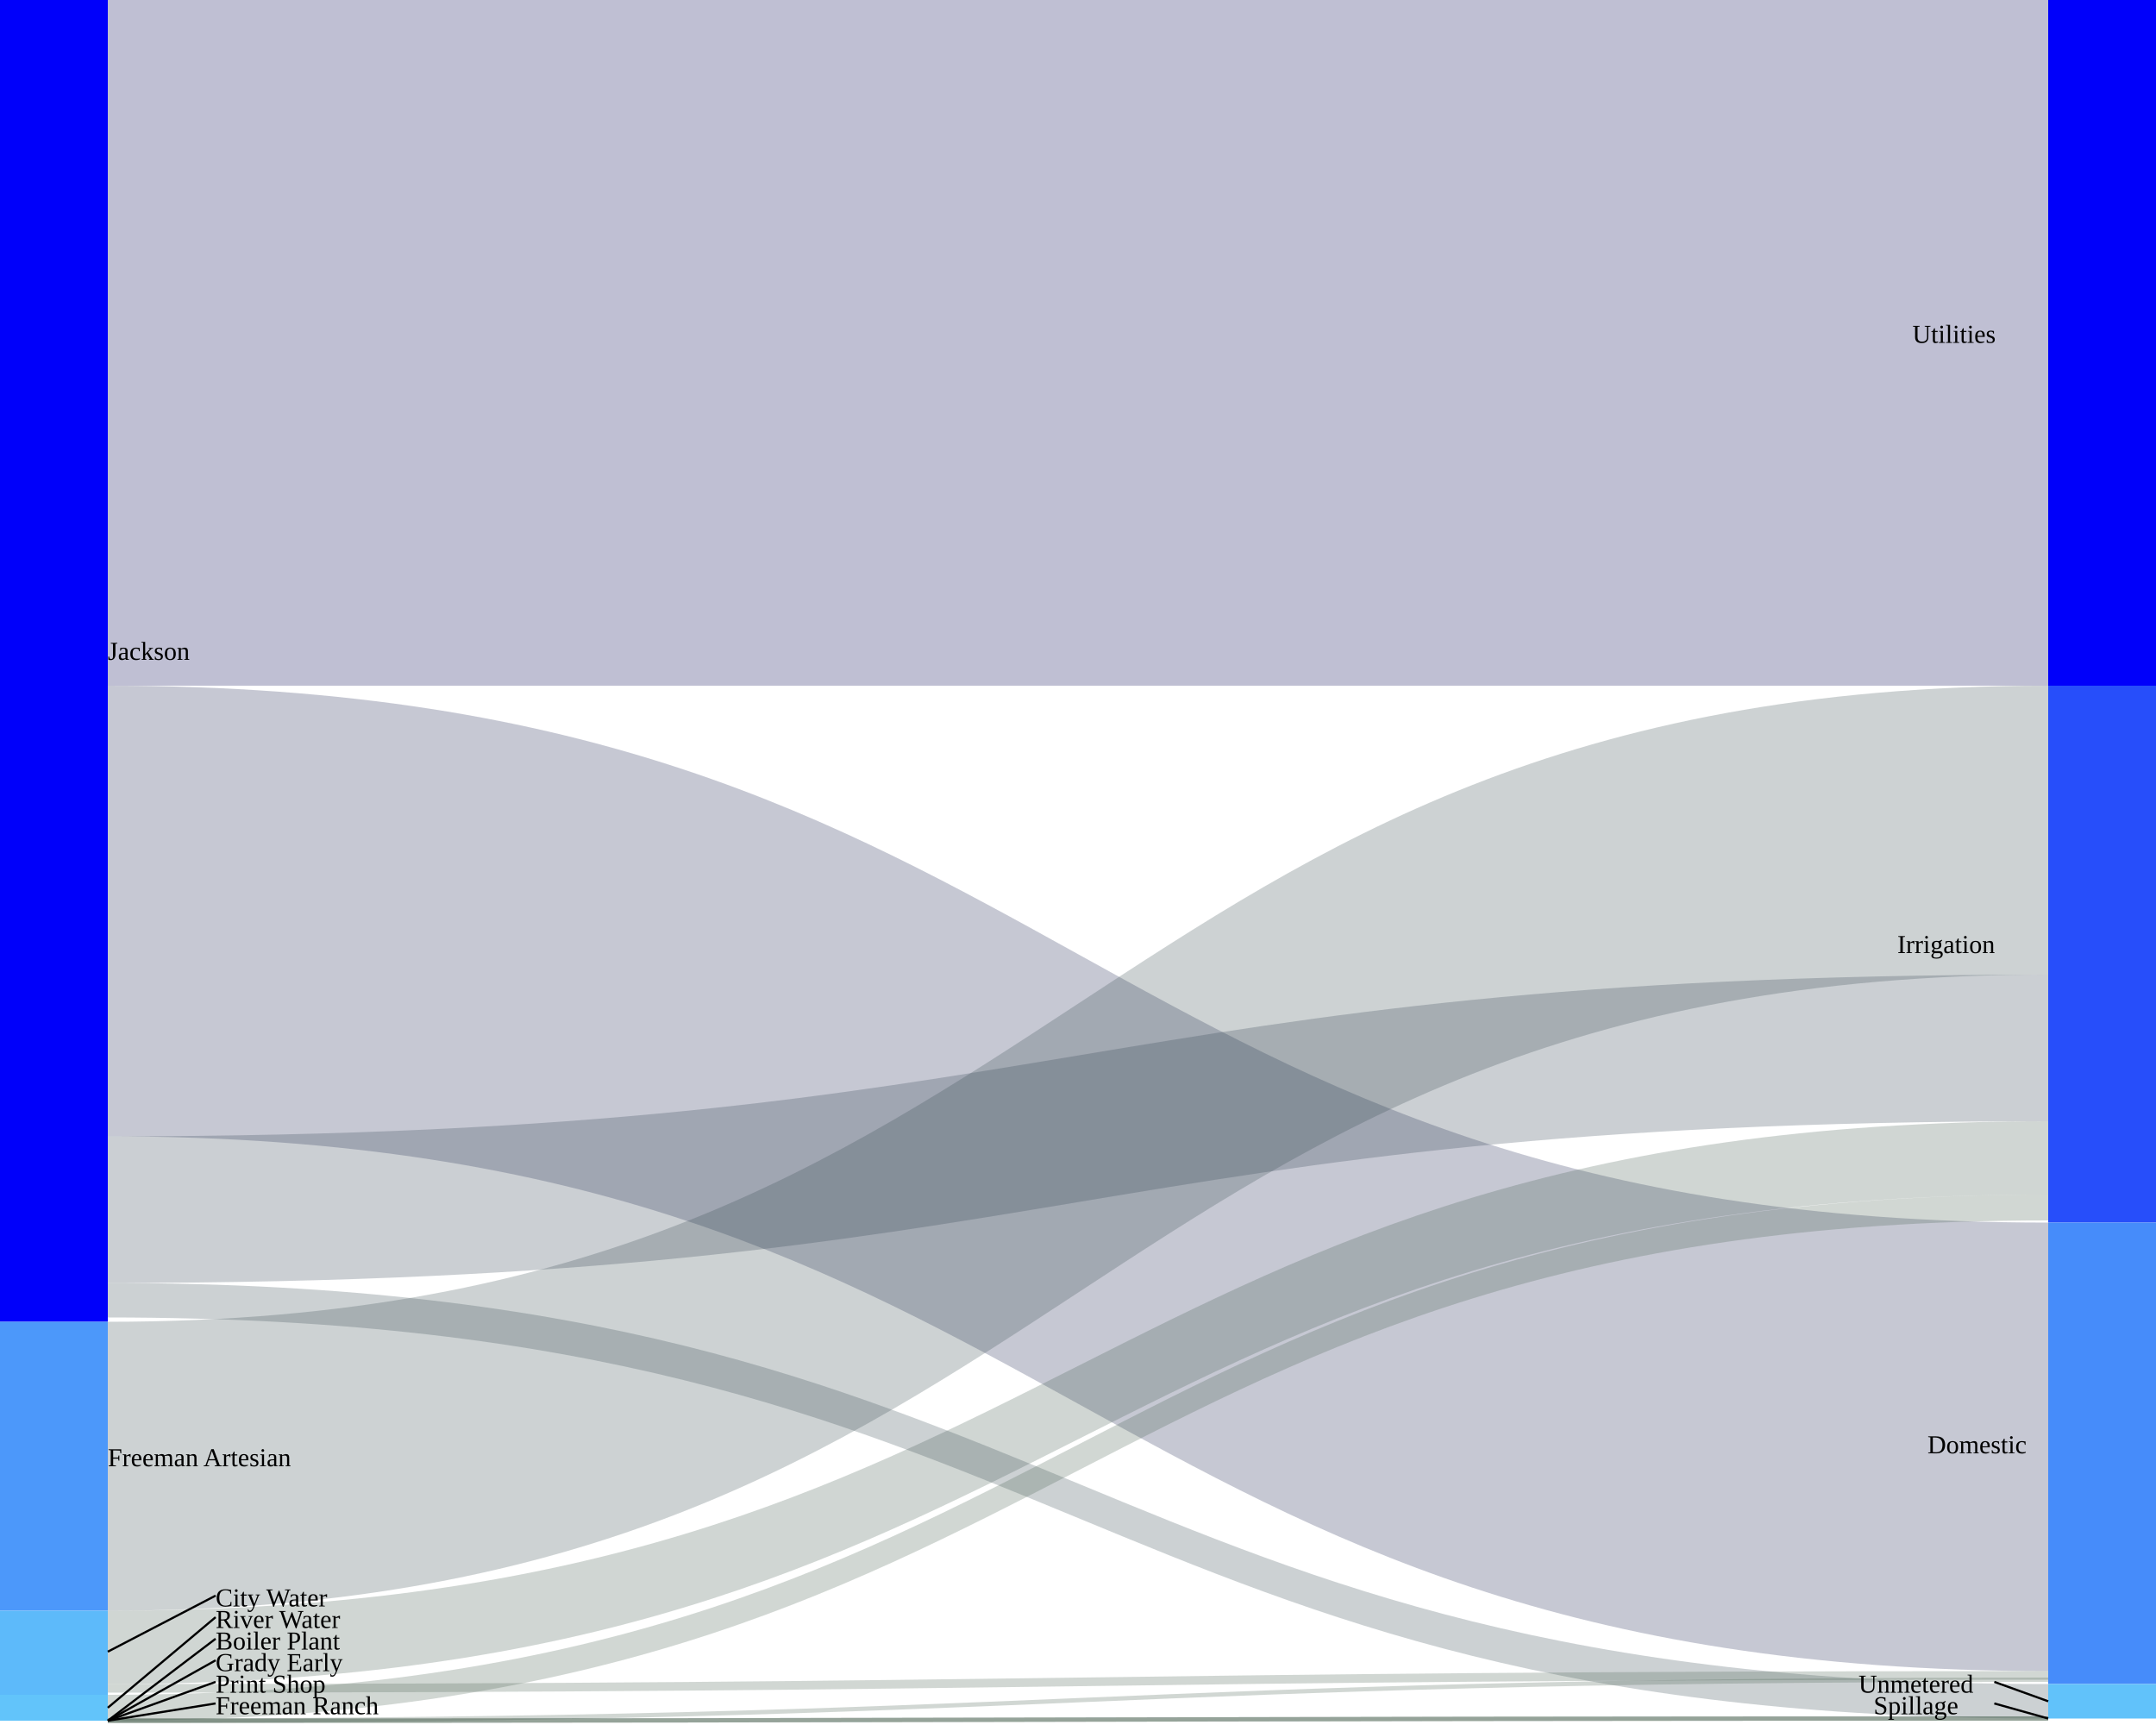
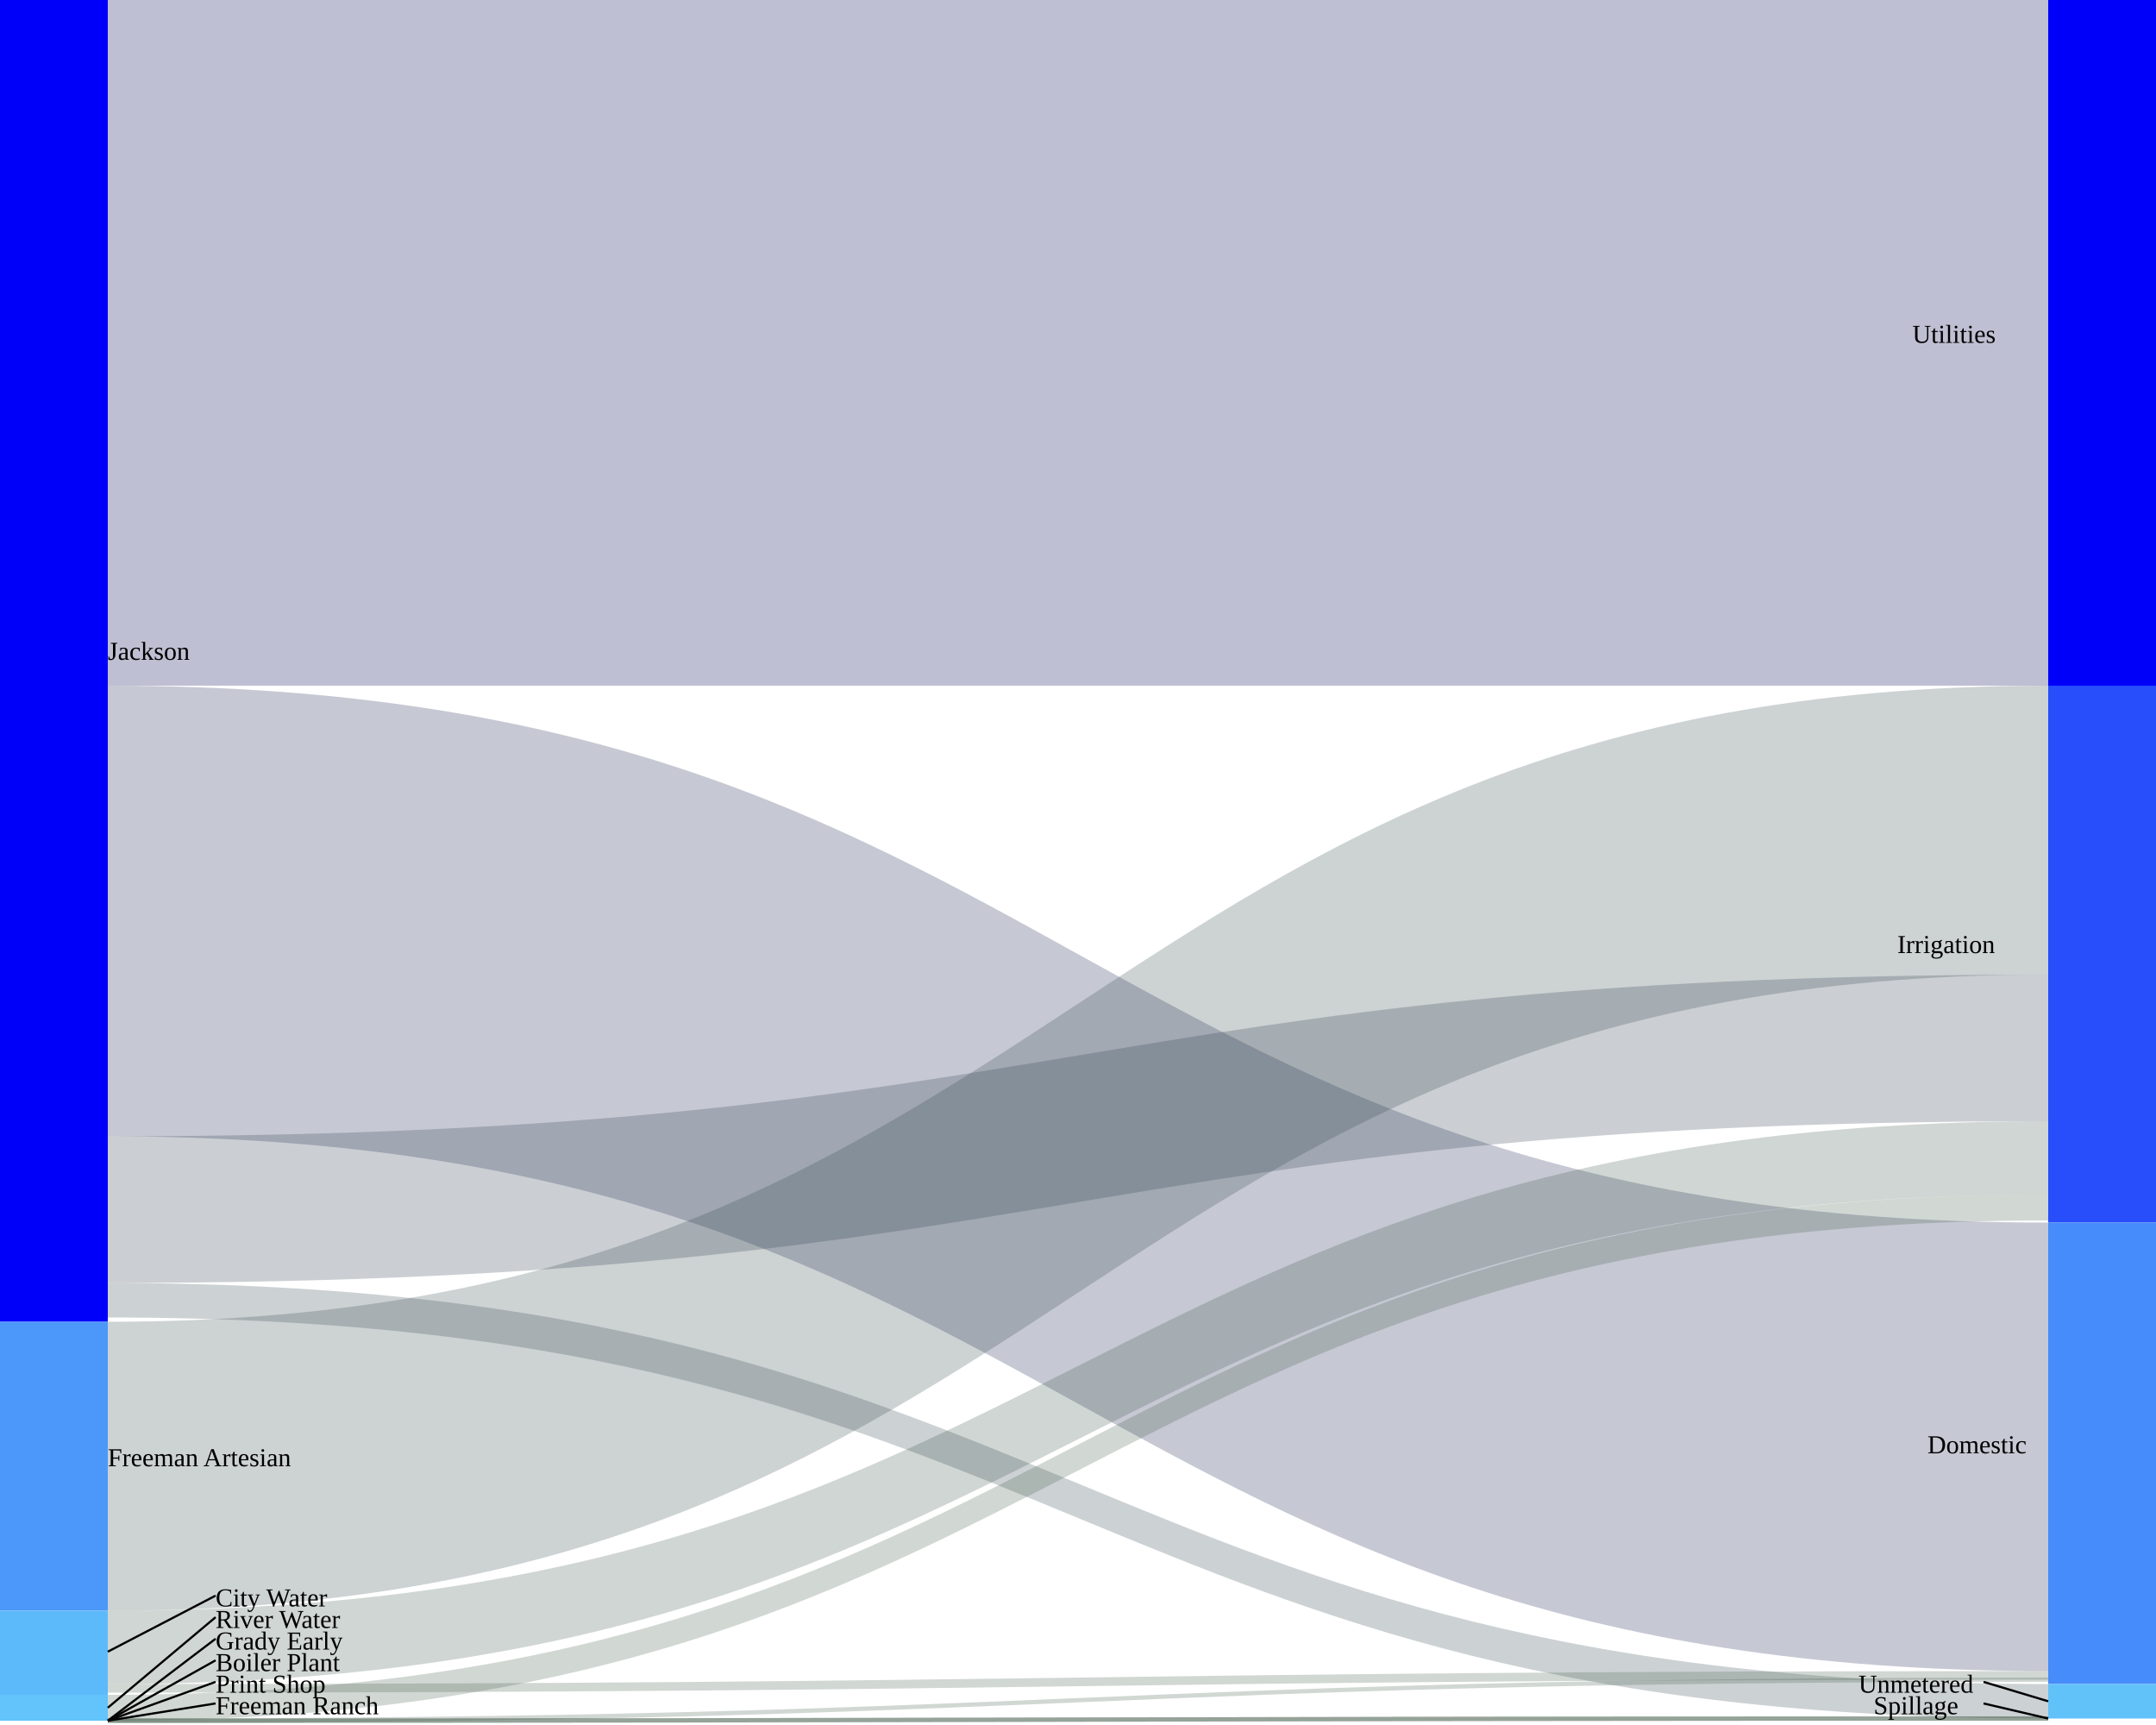
<svg xmlns="http://www.w3.org/2000/svg" width="1000" height="800">
  <path d="M 50,0 C 500,0 500,0 950,0 L 950,318 C 500,318 500,318 50,318 Z" fill="#000050" fill-opacity="0.25" stroke-width="2" />
  <path d="M 50,318 C 500,318 500,567 950,567 L 950,775 C 500,775 500,527 50,527 Z" fill="#1d2750" fill-opacity="0.25" stroke-width="2" />
  <path d="M 50,613 C 500,613 500,318 950,318 L 950,452 C 500,452 500,747 50,747 Z" fill="#394c50" fill-opacity="0.25" stroke-width="2" />
  <path d="M 50,527 C 500,527 500,452 950,452 L 950,520 C 500,520 500,595 50,595 Z" fill="#304150" fill-opacity="0.25" stroke-width="2" />
  <path d="M 50,747 C 500,747 500,520 950,520 L 950,554 C 500,554 500,781 50,781 Z" fill="#455d50" fill-opacity="0.25" stroke-width="2" />
  <path d="M 50,595 C 500,595 500,781 950,781 L 950,797 C 500,797 500,611 50,611 Z" fill="#374a50" fill-opacity="0.25" stroke-width="2" />
  <path d="M 50,786 C 500,786 500,554 950,554 L 950,566 C 500,566 500,798 50,798 Z" fill="#496250" fill-opacity="0.25" stroke-width="2" />
  <path d="M 50,781 C 500,781 500,775 950,775 L 950,779 C 500,779 500,785 50,785 Z" fill="#486150" fill-opacity="0.25" stroke-width="2" />
  <path d="M 50,797 C 500,797 500,778 950,778 L 950,780 C 500,780 500,799 50,799 Z" fill="#4a6350" fill-opacity="0.25" stroke-width="2" />
  <path d="M 50,797 C 500,797 500,796 950,796 L 950,798 C 500,798 500,799 50,799 Z" fill="#4a6350" fill-opacity="0.25" stroke-width="2" />
  <path d="M 50,797 C 500,797 500,796 950,796 L 950,798 C 500,798 500,799 50,799 Z" fill="#4a6350" fill-opacity="0.25" stroke-width="2" />
  <path d="M 50,797 C 500,797 500,796 950,796 L 950,798 C 500,798 500,799 50,799 Z" fill="#4a6350" fill-opacity="0.25" stroke-width="2" />
  <path d="M 0,0 L 0,613 L 50,613 L 50,0 Z" fill="#0000fa" fill-opacity="1.0" />
  <path d="M 0,613 L 0,747 L 50,747 L 50,613 Z" fill="#4c98fa" fill-opacity="1.0" />
  <path d="M 0,747 L 0,786 L 50,786 L 50,747 Z" fill="#5dbafa" fill-opacity="1.0" />
  <path d="M 0,786 L 0,798 L 50,798 L 50,786 Z" fill="#62c4fa" fill-opacity="1.0" />
  <path d="M 0,798 L 0,798 L 50,798 L 50,798 Z" fill="#63c6fa" fill-opacity="1.0" />
  <path d="M 0,798 L 0,798 L 50,798 L 50,798 Z" fill="#63c6fa" fill-opacity="1.0" />
  <path d="M 0,798 L 0,798 L 50,798 L 50,798 Z" fill="#63c6fa" fill-opacity="1.0" />
  <path d="M 0,798 L 0,798 L 50,798 L 50,798 Z" fill="#63c6fa" fill-opacity="1.0" />
  <path d="M 950,0 L 950,318 L 1000,318 L 1000,0 Z" fill="#0000fa" fill-opacity="1.0" />
  <path d="M 950,318 L 950,567 L 1000,567 L 1000,318 Z" fill="#274efa" fill-opacity="1.0" />
  <path d="M 950,567 L 950,781 L 1000,781 L 1000,567 Z" fill="#468cfa" fill-opacity="1.0" />
  <path d="M 950,781 L 950,797 L 1000,797 L 1000,781 Z" fill="#61c2fa" fill-opacity="1.0" />
  <path d="M 950,797 L 950,797 L 1000,797 L 1000,797 Z" fill="#63c6fa" fill-opacity="1.0" />
  <text x="887" y="159" font-size="12">Utilities</text>
  <text x="50" y="306" font-size="12">Jackson</text>
  <text x="880" y="442" font-size="12">Irrigation</text>
  <text x="894" y="674" font-size="12">Domestic</text>
  <text x="50" y="680" font-size="12">Freeman Artesian</text>
  <text x="100" y="745" font-size="12">City Water</text>
  <text x="862" y="785" font-size="12">Unmetered</text>
  <text x="100" y="755" font-size="12">River Water</text>
  <text x="869" y="795" font-size="12">Spillage</text>
-   <text x="100" y="765" font-size="12">Boiler Plant</text>
-   <text x="100" y="775" font-size="12">Grady Early</text>
+   <text x="100" y="765" font-size="12">Grady Early</text>
+   <text x="100" y="775" font-size="12">Boiler Plant</text>
  <text x="100" y="785" font-size="12">Print Shop</text>
  <text x="100" y="795" font-size="12">Freeman Ranch</text>
  <line x1="100" y1="740" x2="50" y2="766" stroke="black" />
-   <line x1="925" y1="780" x2="950" y2="789" stroke="black" />
+   <line x1="920" y1="780" x2="950" y2="789" stroke="black" />
  <line x1="100" y1="750" x2="50" y2="792" stroke="black" />
-   <line x1="925" y1="790" x2="950" y2="797" stroke="black" />
+   <line x1="920" y1="790" x2="950" y2="797" stroke="black" />
  <line x1="100" y1="760" x2="50" y2="798" stroke="black" />
  <line x1="100" y1="770" x2="50" y2="798" stroke="black" />
  <line x1="100" y1="780" x2="50" y2="798" stroke="black" />
  <line x1="100" y1="790" x2="50" y2="798" stroke="black" />
</svg>
